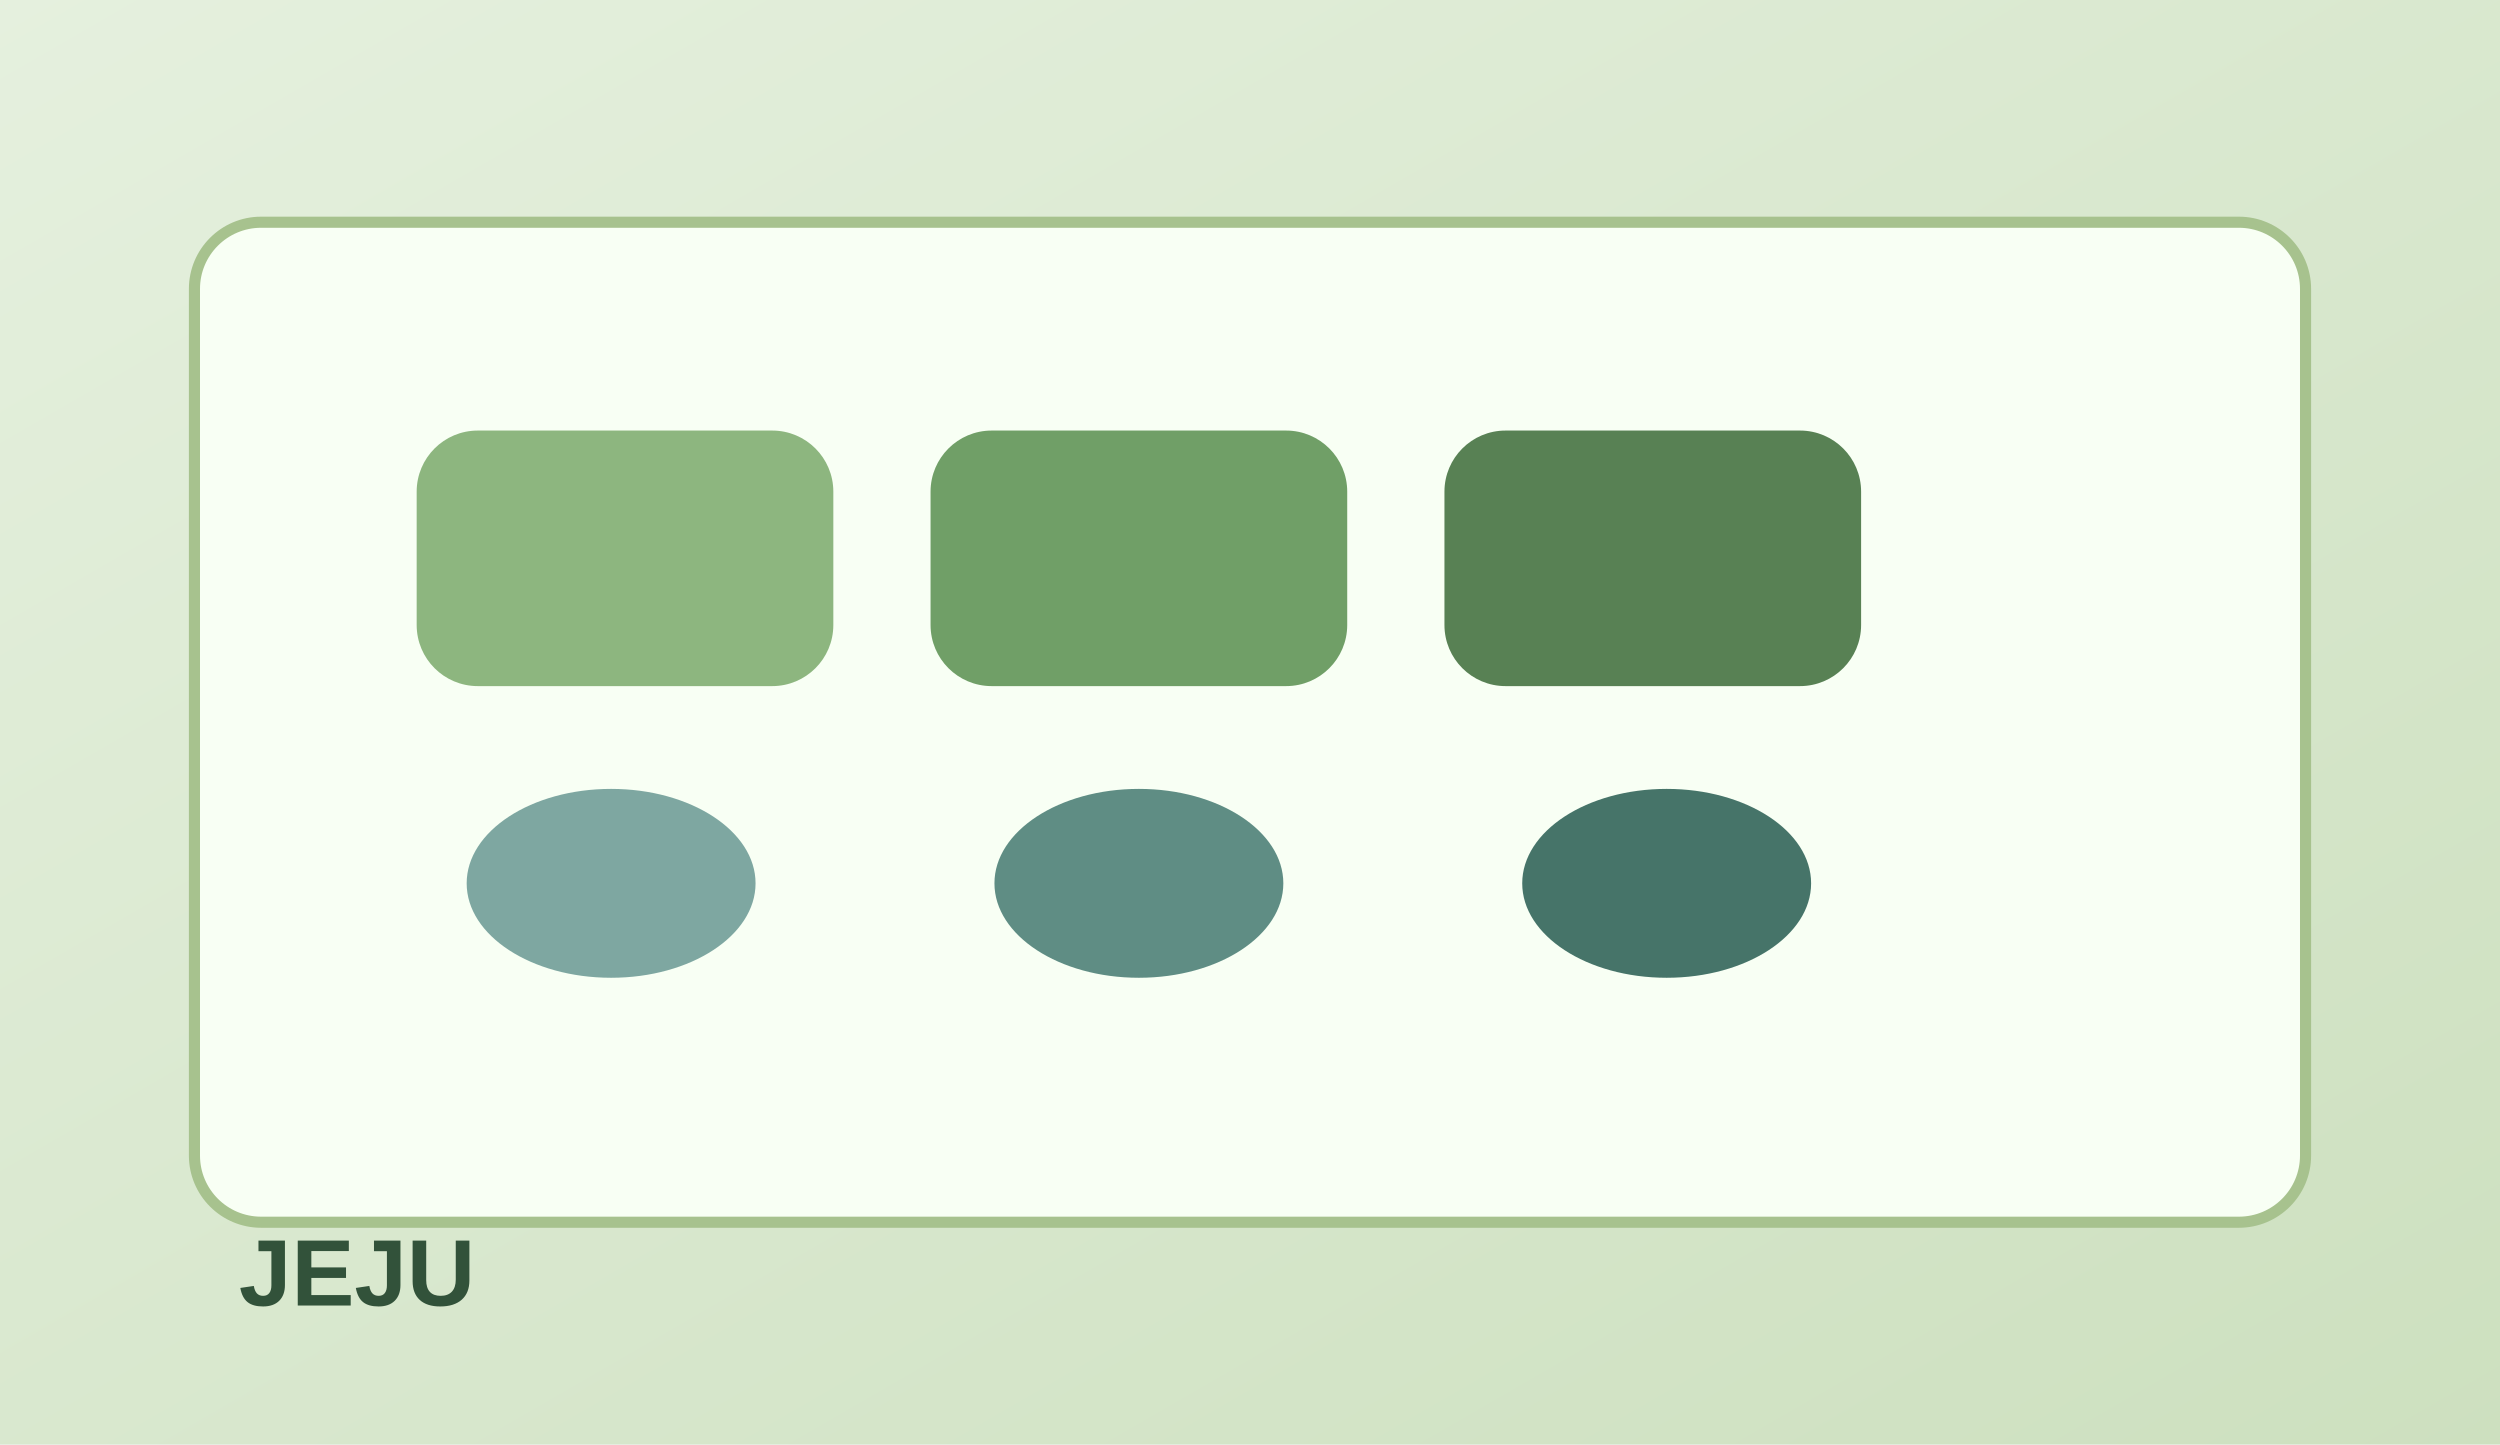
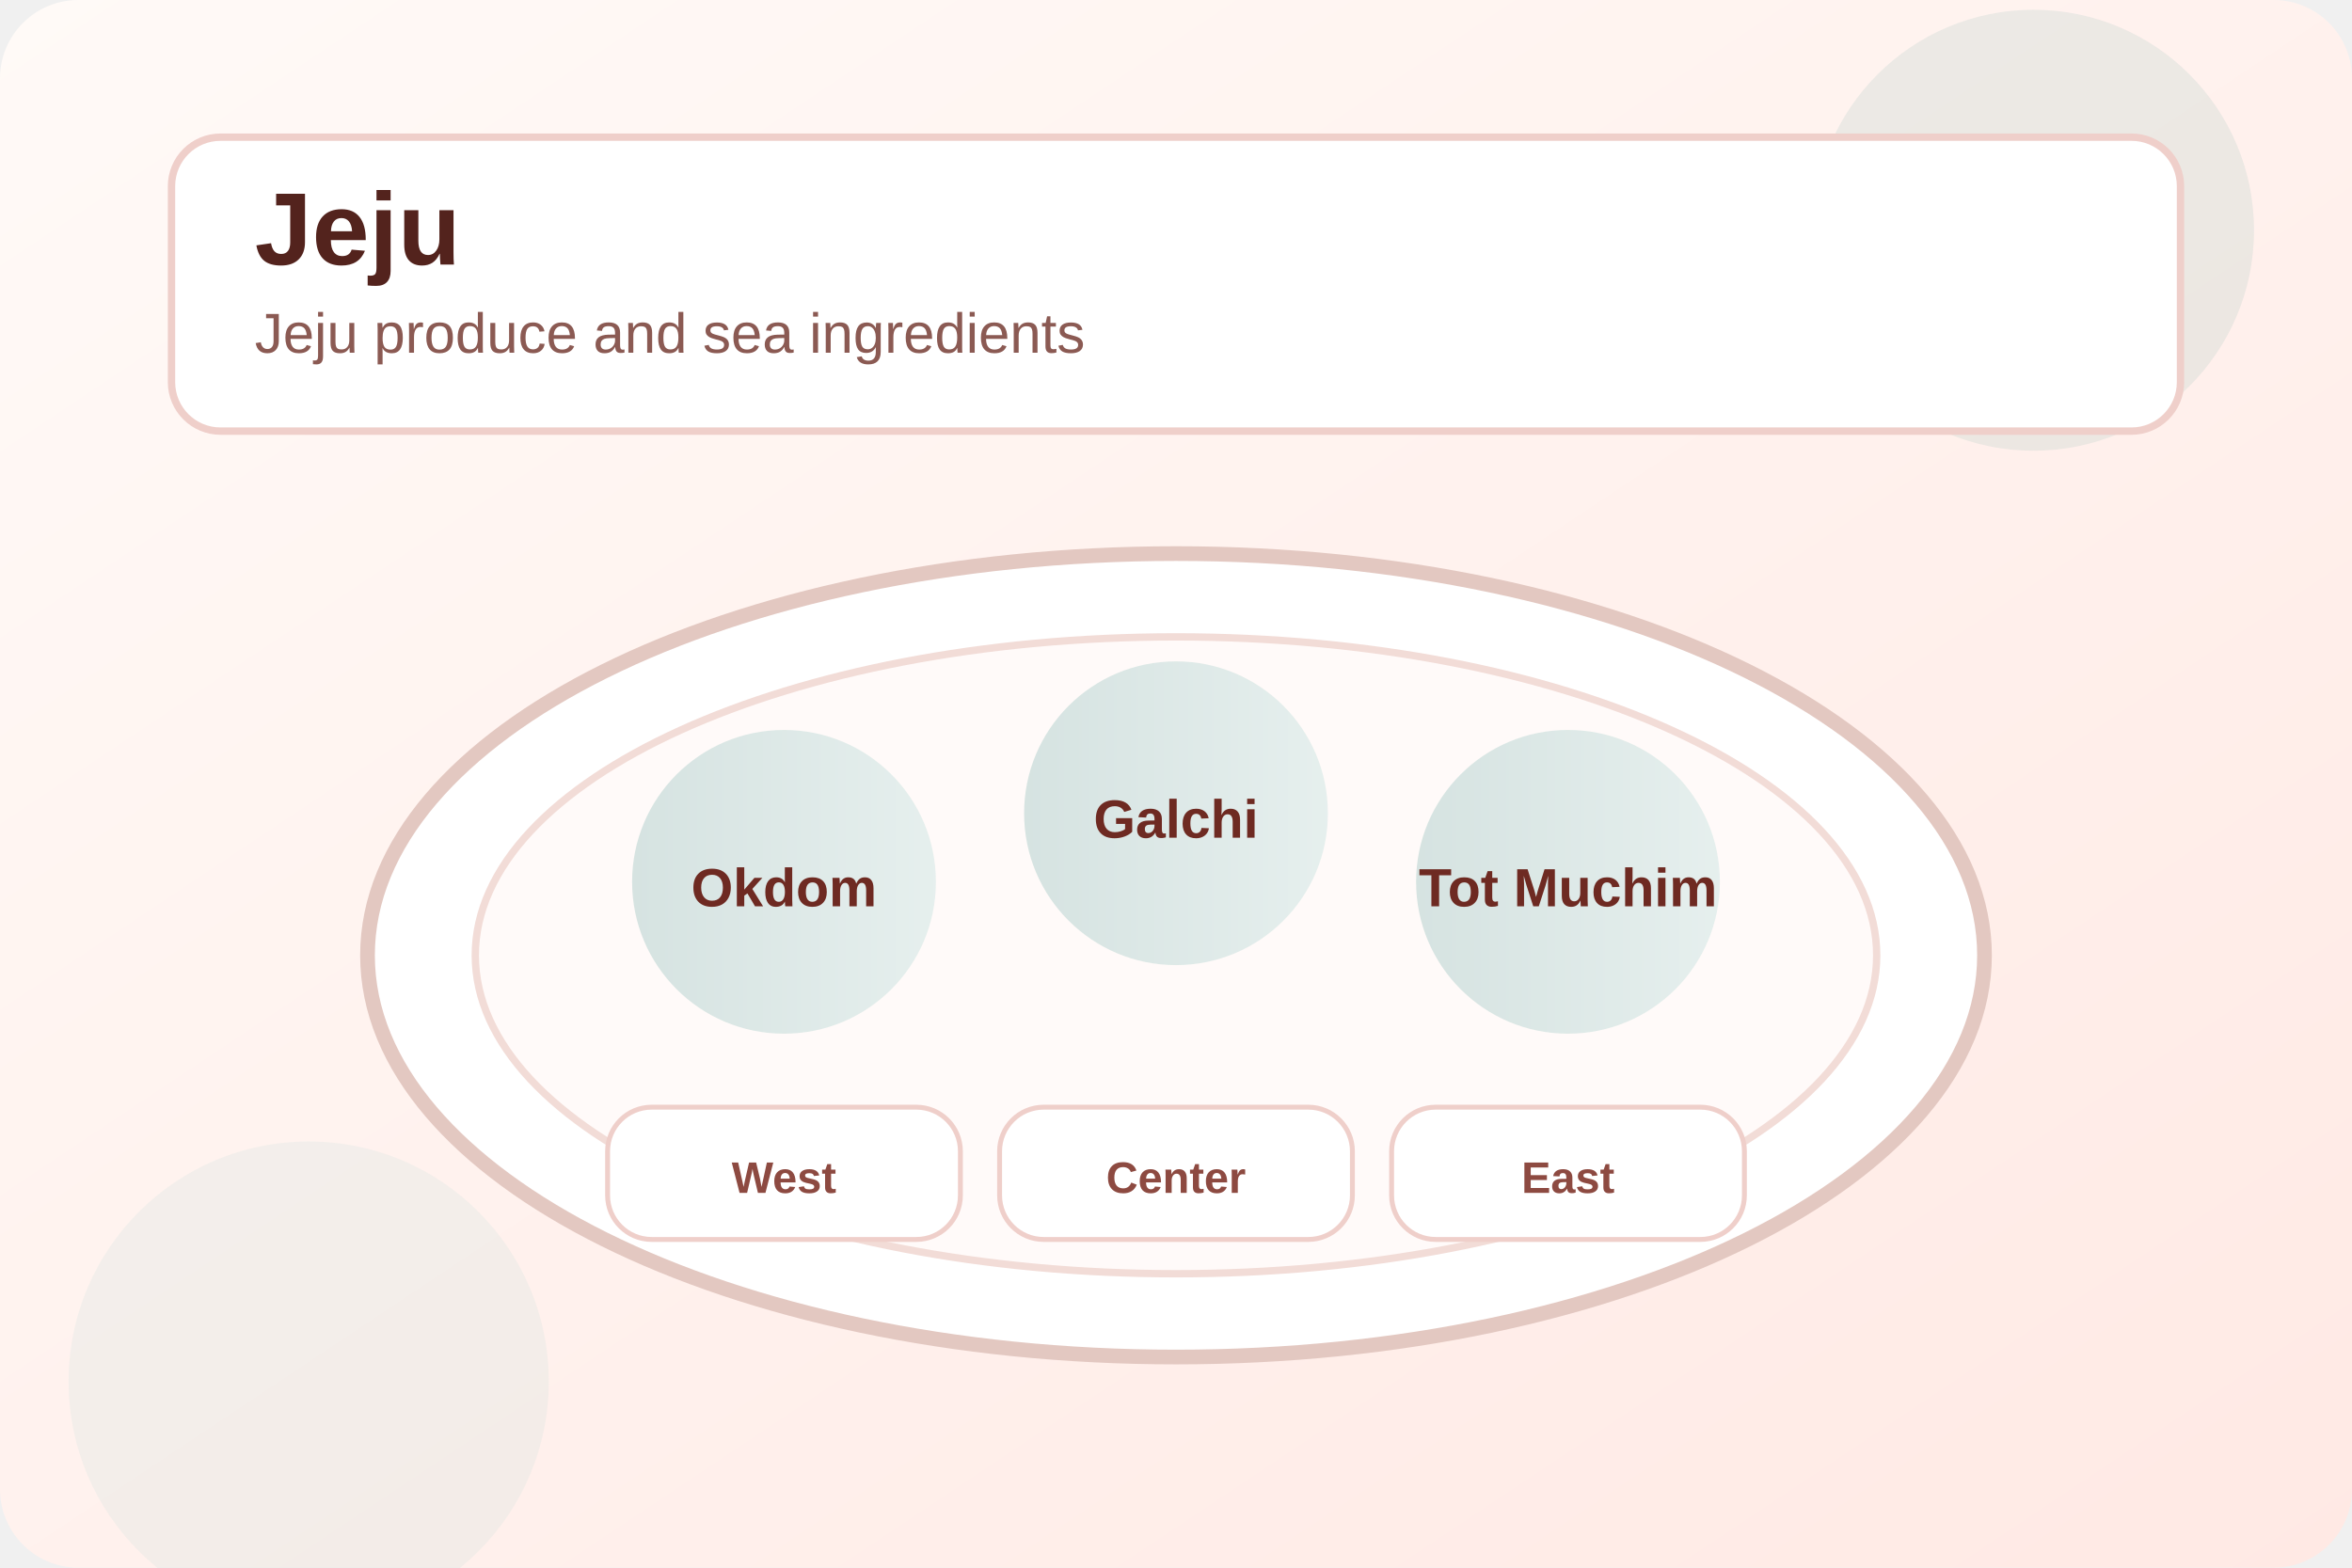
- <svg xmlns="http://www.w3.org/2000/svg" width="900" height="520" viewBox="0 0 900 520" role="img" aria-label="Jeju Charye Table">
+ <svg xmlns="http://www.w3.org/2000/svg" viewBox="0 0 960 640" role="img" aria-label="Jeju charye table sample">
  <defs>
-     <linearGradient id="bg" x1="0" y1="0" x2="1" y2="1">
-       <stop offset="0%" stop-color="#e5f0de" />
-       <stop offset="100%" stop-color="#cde0bf" />
+     <linearGradient id="bg-jeju" x1="0" y1="0" x2="1" y2="1">
+       <stop offset="0%" stop-color="#fffaf7" />
+       <stop offset="100%" stop-color="#ffe9e4" />
+     </linearGradient>
+     <linearGradient id="plate-jeju" x1="0" y1="0" x2="1" y2="0">
+       <stop offset="0%" stop-color="#5a9f98" />
+       <stop offset="100%" stop-color="#9ad0ca" />
    </linearGradient>
  </defs>
-   <rect width="900" height="520" fill="url(#bg)" />
-   <rect x="70" y="80" width="760" height="360" rx="24" fill="#f8fff4" stroke="#a7c28e" stroke-width="4" />
-   <rect x="150" y="155" width="150" height="92" rx="22" fill="#8db67f" />
-   <rect x="335" y="155" width="150" height="92" rx="22" fill="#709f67" />
-   <rect x="520" y="155" width="150" height="92" rx="22" fill="#588154" />
-   <ellipse cx="220" cy="318" rx="52" ry="34" fill="#7ea7a1" />
-   <ellipse cx="410" cy="318" rx="52" ry="34" fill="#5f8d84" />
-   <ellipse cx="600" cy="318" rx="52" ry="34" fill="#467469" />
-   <text x="86" y="470" fill="#32523a" font-size="34" font-family="Arial, sans-serif" font-weight="700">JEJU</text>
+   <rect width="960" height="640" rx="32" fill="url(#bg-jeju)" />
+   <circle cx="830" cy="94" r="90" fill="#5a9f98" opacity="0.12" />
+   <circle cx="126" cy="564" r="98" fill="#9ad0ca" opacity="0.12" />
+   <rect x="70" y="56" width="820" height="120" rx="20" fill="#ffffff" stroke="#efcfca" stroke-width="3" />
+   <text x="104" y="108" font-family="Arial, sans-serif" font-size="42" font-weight="700" fill="#53231d">Jeju</text>
+   <text x="104" y="144" font-family="Arial, sans-serif" font-size="23" fill="#8b5a53">Jeju produce and sea ingredients</text>
+   <ellipse cx="480" cy="390" rx="330" ry="164" fill="#fff" stroke="#e3c8c1" stroke-width="6" />
+   <ellipse cx="480" cy="390" rx="286" ry="130" fill="#fffaf9" stroke="#f2dcd7" stroke-width="3" />
+   <circle cx="320" cy="360" r="62" fill="url(#plate-jeju)" opacity="0.25" />
+   <circle cx="480" cy="332" r="62" fill="url(#plate-jeju)" opacity="0.25" />
+   <circle cx="640" cy="360" r="62" fill="url(#plate-jeju)" opacity="0.25" />
+   <rect x="248" y="452" width="144" height="54" rx="18" fill="#fff" stroke="#efcfca" stroke-width="2" />
+   <rect x="408" y="452" width="144" height="54" rx="18" fill="#fff" stroke="#efcfca" stroke-width="2" />
+   <rect x="568" y="452" width="144" height="54" rx="18" fill="#fff" stroke="#efcfca" stroke-width="2" />
+   <text x="320" y="370" text-anchor="middle" font-family="Arial, sans-serif" font-size="22" font-weight="700" fill="#6e2a22">Okdom</text>
+   <text x="480" y="342" text-anchor="middle" font-family="Arial, sans-serif" font-size="22" font-weight="700" fill="#6e2a22">Galchi</text>
+   <text x="640" y="370" text-anchor="middle" font-family="Arial, sans-serif" font-size="22" font-weight="700" fill="#6e2a22">Tot Muchim</text>
+   <text x="320" y="487" text-anchor="middle" font-family="Arial, sans-serif" font-size="18" font-weight="700" fill="#8d4a41">West</text>
+   <text x="480" y="487" text-anchor="middle" font-family="Arial, sans-serif" font-size="18" font-weight="700" fill="#8d4a41">Center</text>
+   <text x="640" y="487" text-anchor="middle" font-family="Arial, sans-serif" font-size="18" font-weight="700" fill="#8d4a41">East</text>
</svg>
